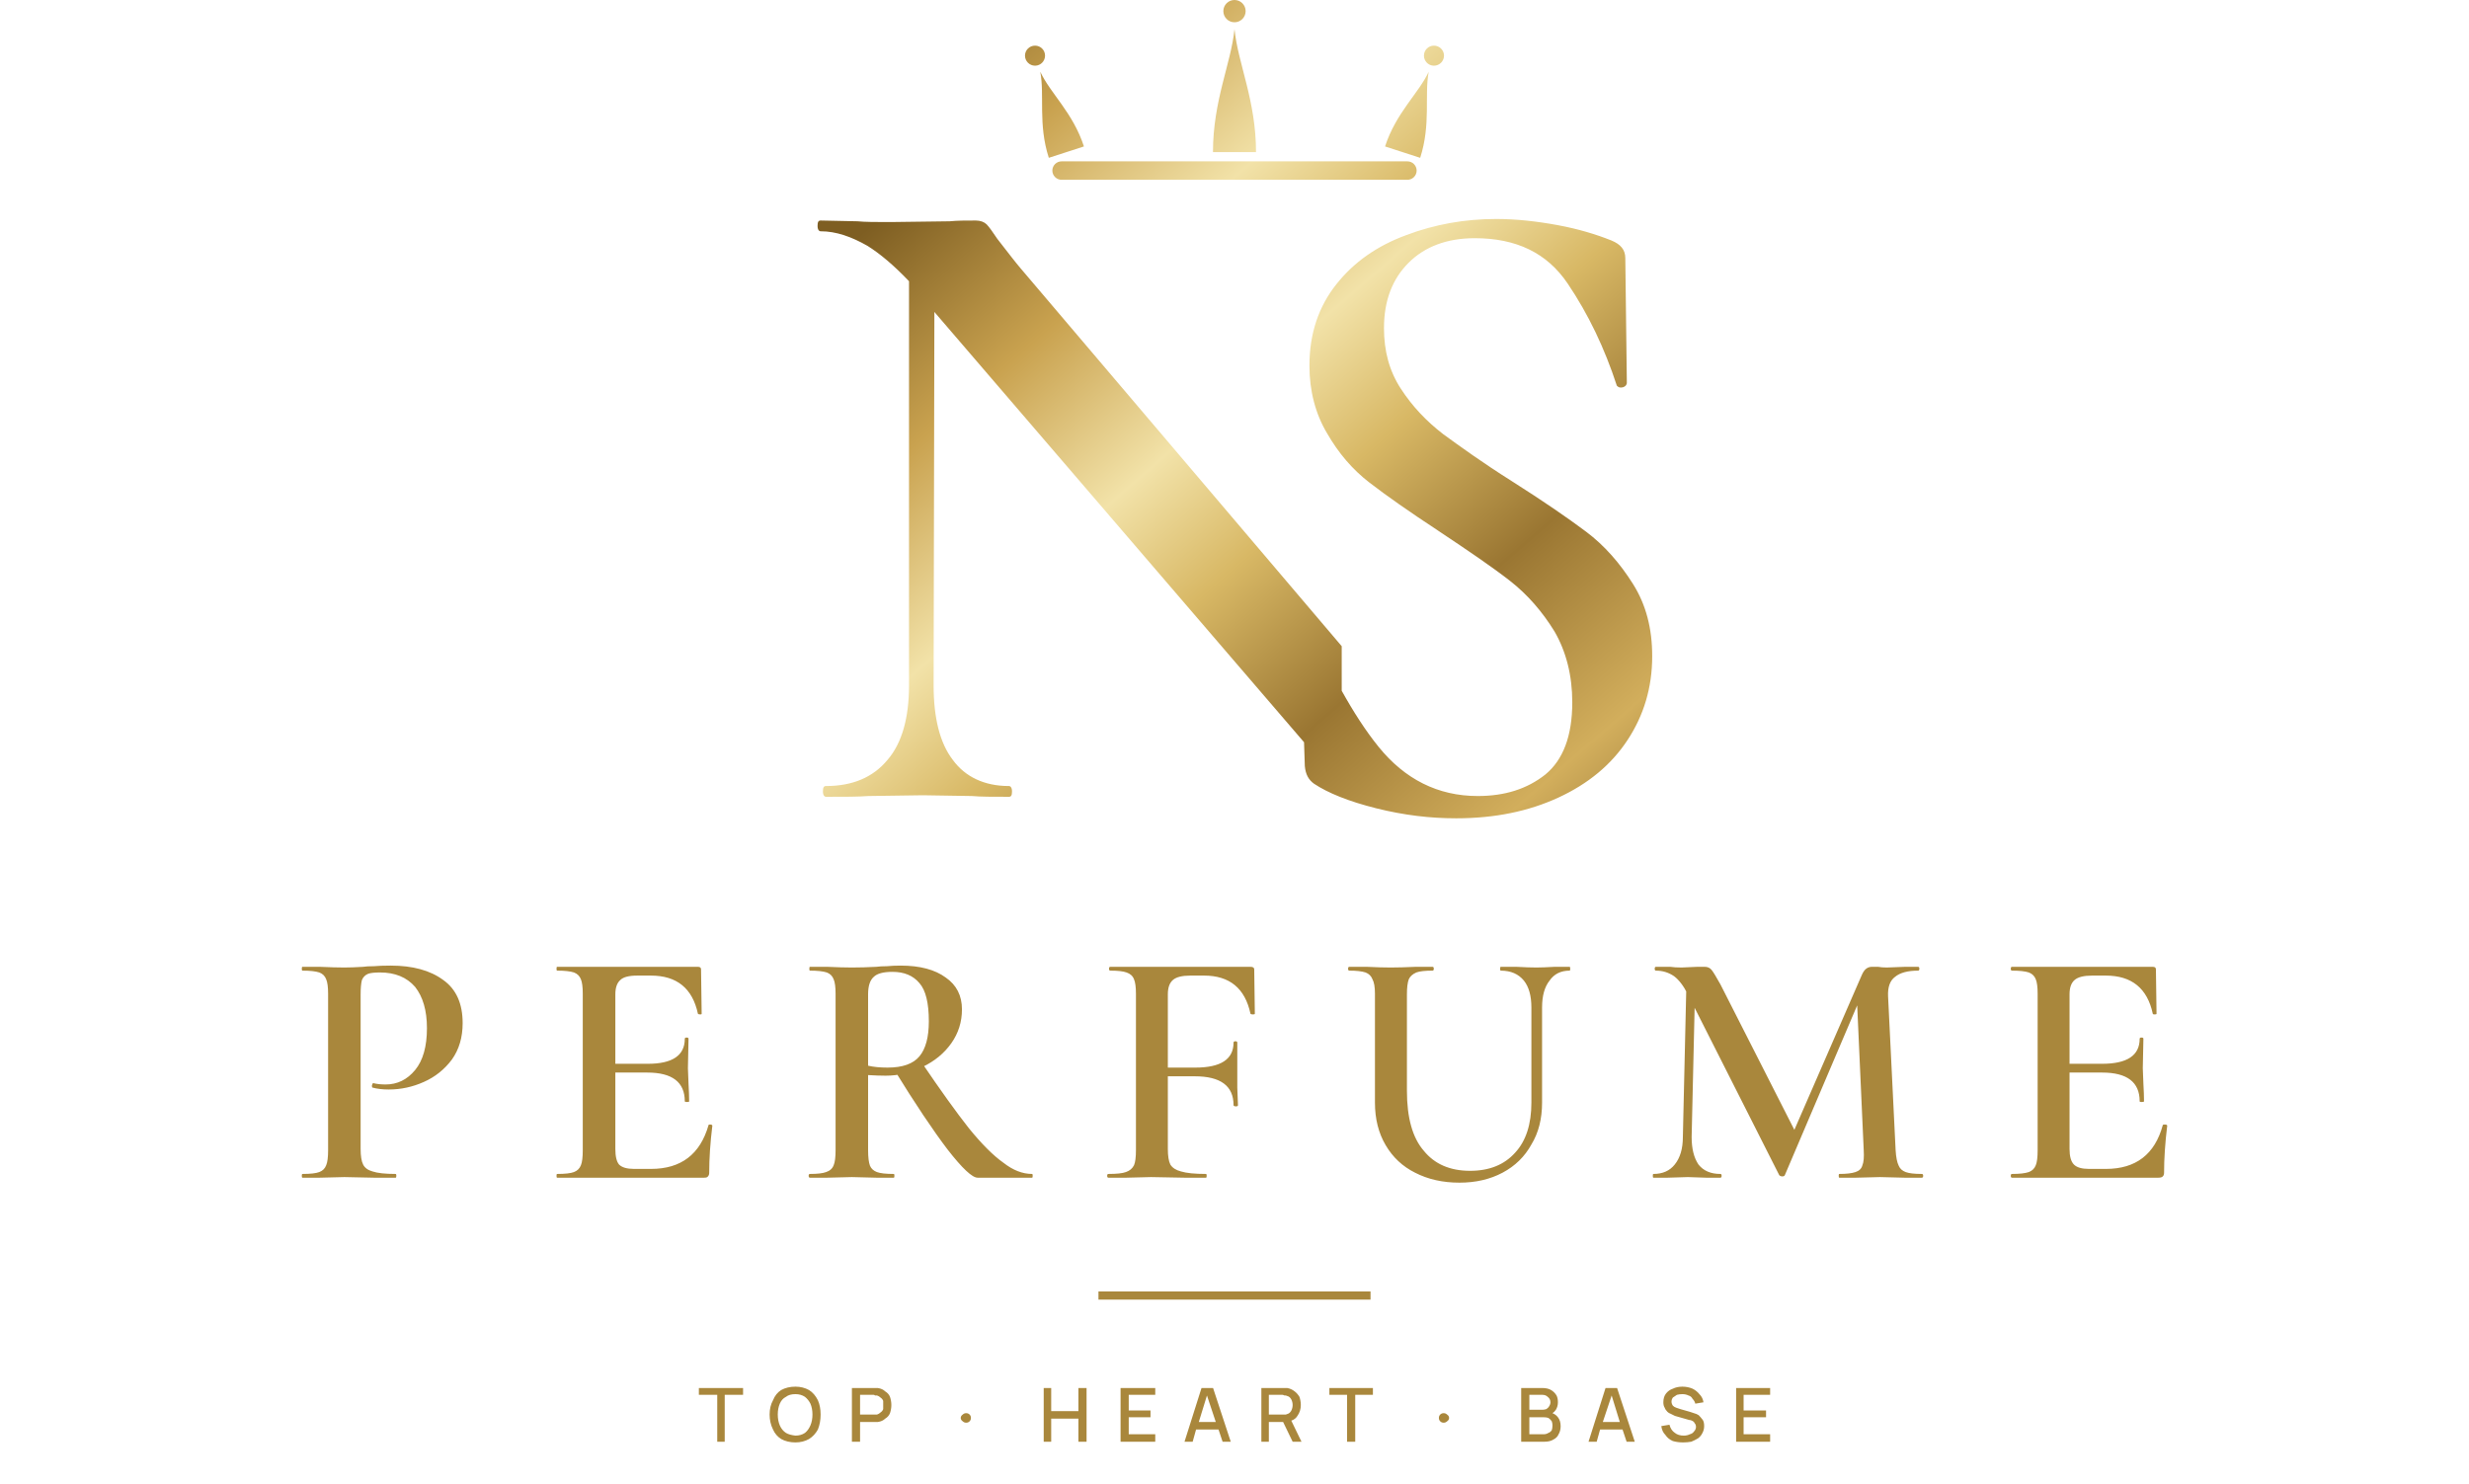
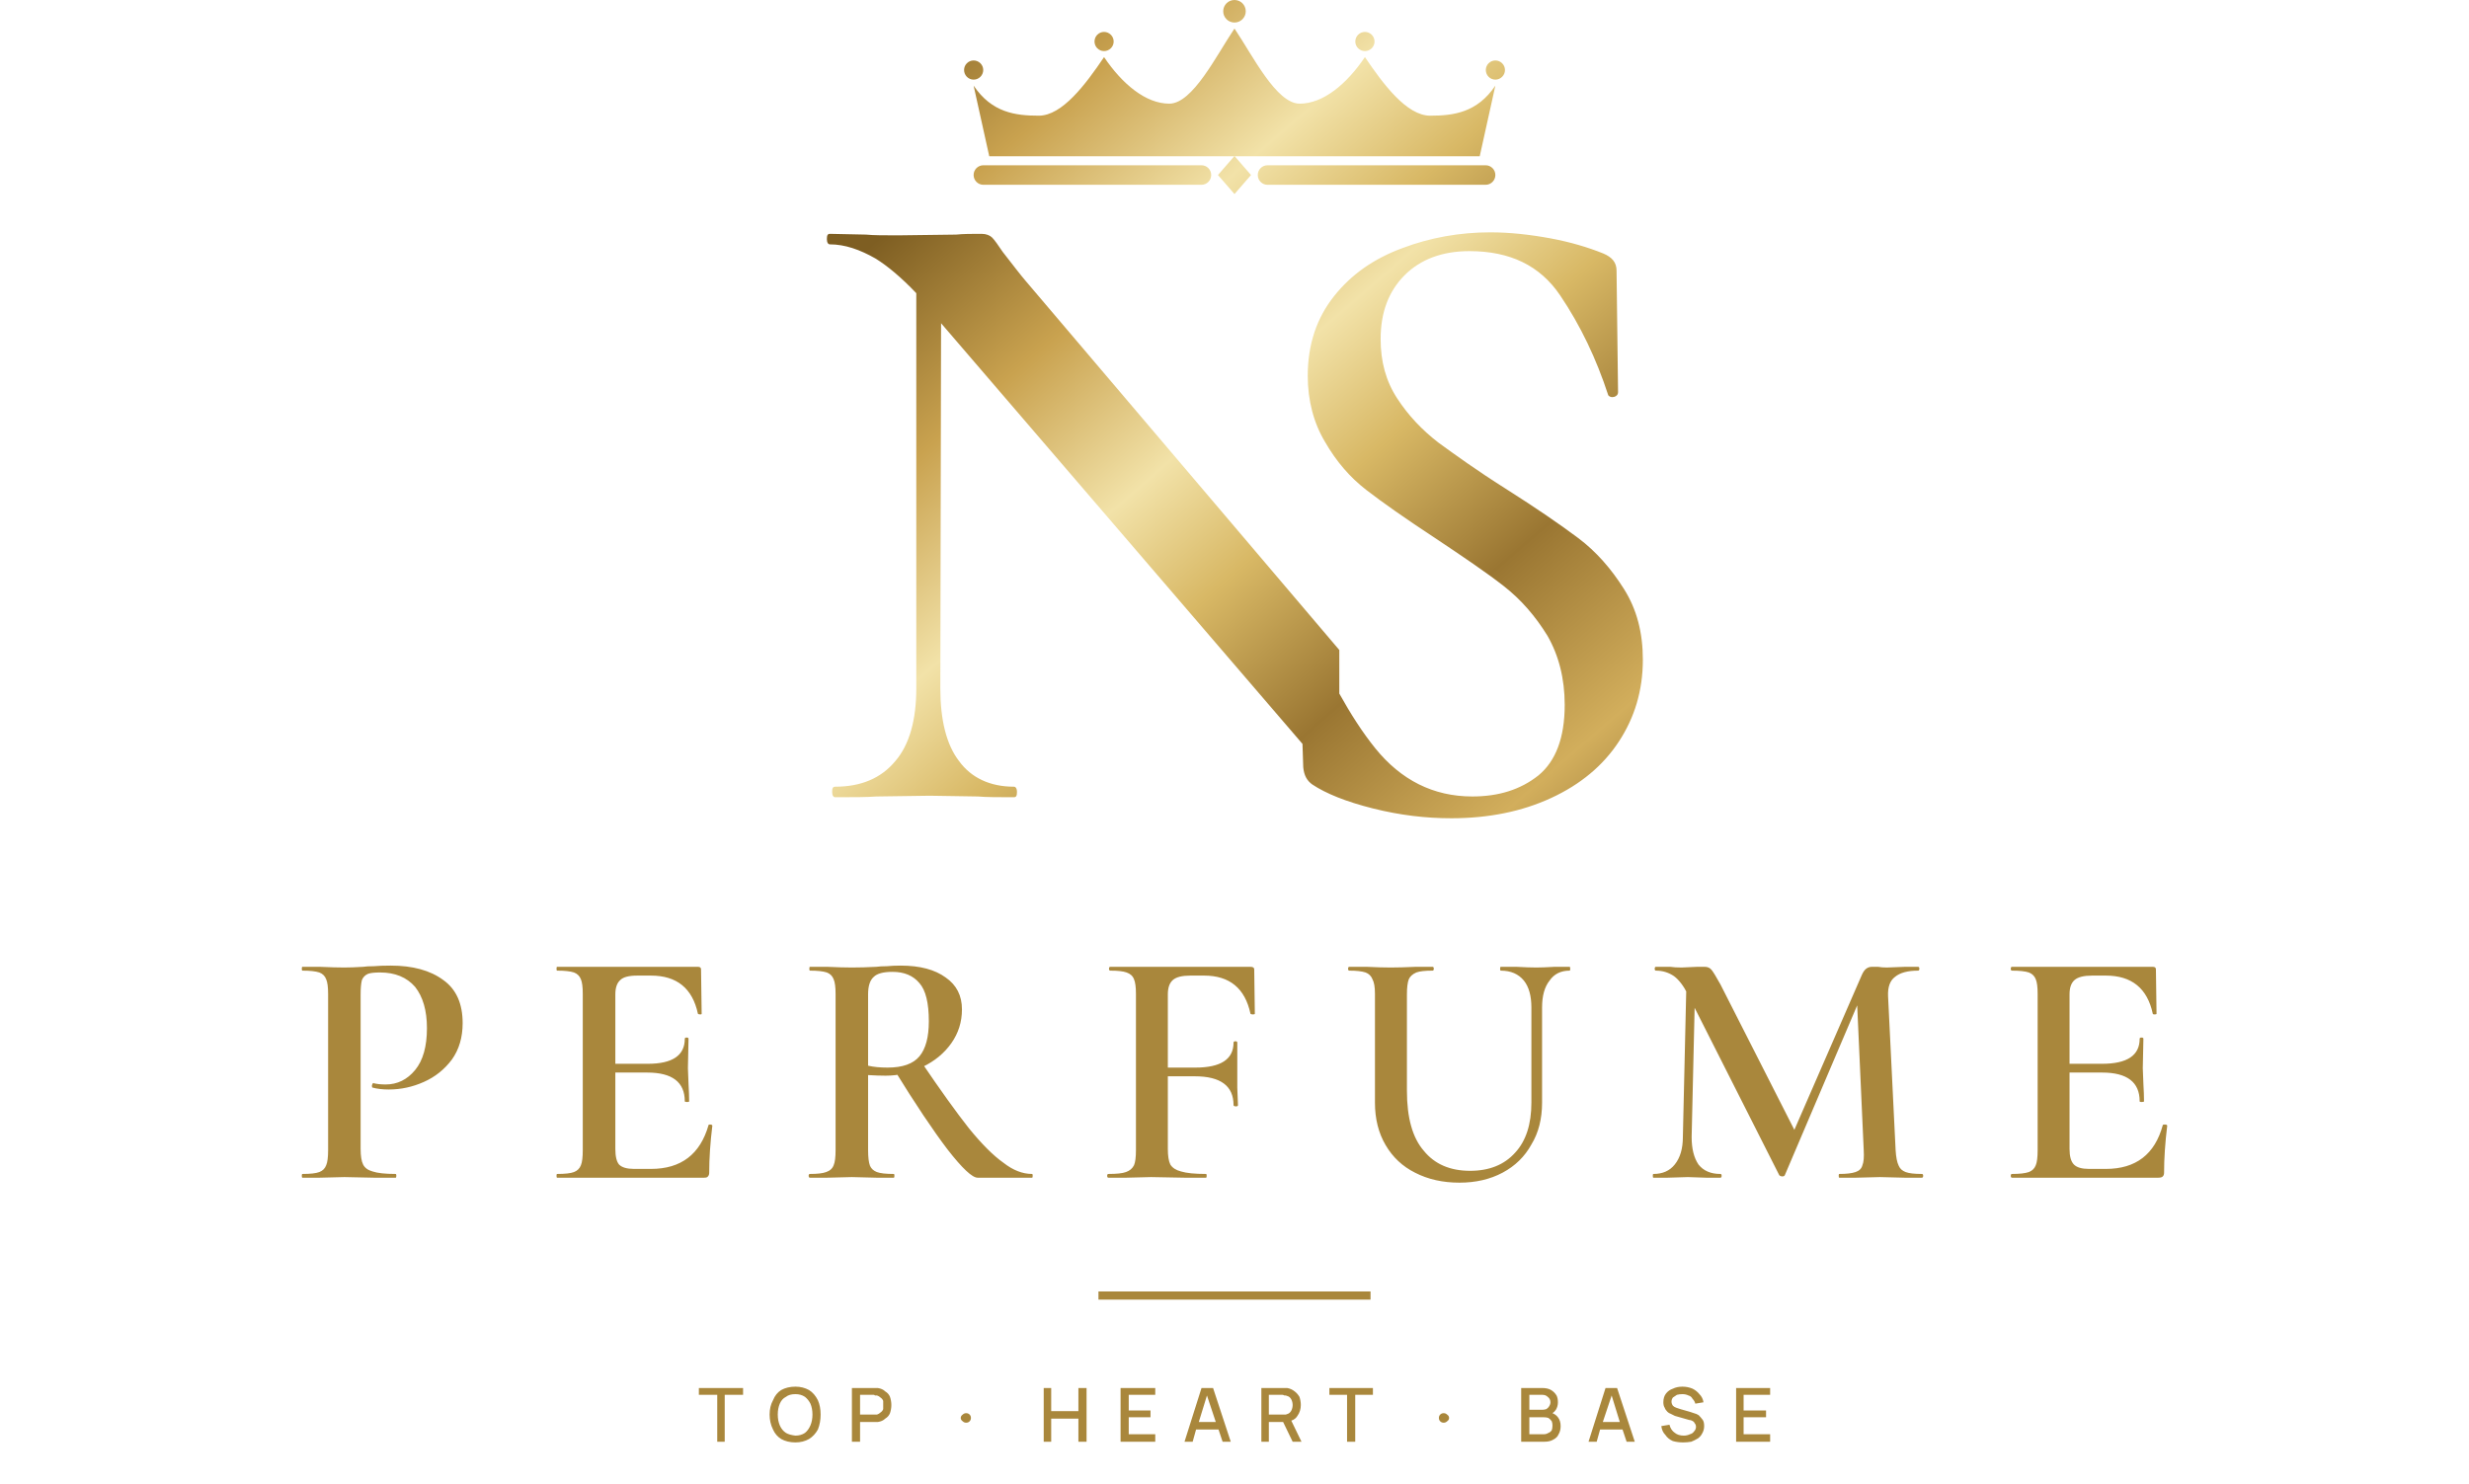
<svg xmlns="http://www.w3.org/2000/svg" viewBox="0 0 363 218.12" width="363" height="218.12" role="img" aria-label="NS Perfume">
  <defs>
    <linearGradient id="nsGold" gradientUnits="userSpaceOnUse" x1="8" y1="0" x2="100" y2="106">
      <stop offset="0" stop-color="#7E5E22" />
      <stop offset="0.18" stop-color="#C9A24F" />
      <stop offset="0.34" stop-color="#F2E2A8" />
      <stop offset="0.46" stop-color="#D8B865" />
      <stop offset="0.62" stop-color="#9A7632" />
      <stop offset="0.8" stop-color="#D2AE5C" />
      <stop offset="1" stop-color="#735420" />
    </linearGradient>
  </defs>
-   <g transform="translate(120.2 0) scale(1.129944)" fill="url(#nsGold)">
-     <path d="M51.45 19.8C51.45 13.08 53.8 8.28 54.25 3.8C54.7 8.28 57.05 13.08 57.05 19.8ZM30.09 20.54C28.67 16.15 29.56 12.39 28.98 9.34C30.29 12.15 33.23 14.66 34.66 19.06ZM73.84 19.06C75.27 14.66 78.21 12.15 79.52 9.34C78.94 12.39 79.83 16.15 78.41 20.54ZM31.75 21L76.75 21C77.41 21 77.95 21.54 77.95 22.2C77.95 22.86 77.41 23.4 76.75 23.4L31.75 23.4C31.09 23.4 30.55 22.86 30.55 22.2C30.55 21.54 31.09 21 31.75 21ZM54.25 0C55.05 0 55.7 0.65 55.7 1.45C55.7 2.25 55.05 2.9 54.25 2.9C53.45 2.9 52.8 2.25 52.8 1.45C52.8 0.65 53.45 0 54.25 0ZM28.3 5.94C29.02 5.94 29.6 6.52 29.6 7.24C29.6 7.96 29.02 8.55 28.3 8.55C27.58 8.55 26.99 7.96 26.99 7.24C26.99 6.52 27.58 5.94 28.3 5.94ZM80.2 5.94C80.92 5.94 81.51 6.52 81.51 7.24C81.51 7.96 80.92 8.55 80.2 8.55C79.48 8.55 78.9 7.96 78.9 7.24C78.9 6.52 79.48 5.94 80.2 5.94Z" />
-     <path transform="translate(0 28.4)" d="M15.1,60.8c0,4.2 0.8,7.5 2.5,9.7c1.6,2.2 4.1,3.4 7.3,3.4c0.2,0 0.4,0.2 0.4,0.7c0,0.5 -0.1,0.7 -0.4,0.7c-2.1,0 -3.7,0 -4.8,-0.1l-6.4,-0.1l-7.1,0.1c-1.3,0.1 -3.1,0.1 -5.5,0.1c-0.2,0 -0.4,-0.2 -0.4,-0.7c0,-0.5 0.1,-0.7 0.4,-0.7c3.4,0 6.1,-1.1 8,-3.4c1.9,-2.2 2.8,-5.5 2.8,-9.7v-52.6c-2,-2.1 -3.8,-3.6 -5.4,-4.6c-2.1,-1.2 -4.1,-1.9 -6.1,-1.9c-0.2,0 -0.4,-0.2 -0.4,-0.7c0,-0.5 0.1,-0.7 0.4,-0.7l4.8,0.1c1,0.1 2.4,0.1 4.3,0.1l7.7,-0.1c1,-0.1 2.1,-0.1 3.4,-0.1c0.6,0 1.1,0.2 1.4,0.5c0.3,0.3 0.8,1 1.4,1.9c1.4,1.8 2.4,3.1 3,3.8l41.8,49.2v5.8c1.5,2.7 3.1,5.2 4.8,7.3c3.4,4.2 7.7,6.4 12.9,6.4c3.5,0 6.4,-0.9 8.8,-2.8c2.3,-1.9 3.5,-5 3.5,-9.4c0,-3.5 -0.8,-6.6 -2.3,-9.2c-1.6,-2.6 -3.5,-4.8 -5.8,-6.6c-2.3,-1.8 -5.4,-3.9 -9.3,-6.5c-3.8,-2.5 -6.8,-4.6 -9,-6.3c-2.2,-1.7 -4,-3.8 -5.5,-6.4c-1.5,-2.5 -2.3,-5.5 -2.3,-8.8c0,-4.2 1.2,-7.7 3.5,-10.6c2.3,-2.9 5.3,-5 9.1,-6.4c3.7,-1.4 7.6,-2.1 11.7,-2.1c2.6,0 5.3,0.3 8,0.8c2.7,0.5 5,1.2 7,2c1.2,0.5 1.8,1.2 1.8,2.3l0.2,16.2c0,0.3 -0.2,0.5 -0.5,0.6c-0.4,0.1 -0.6,0 -0.8,-0.2c-1.6,-4.9 -3.7,-9.3 -6.4,-13.3c-2.7,-4 -6.7,-5.9 -12.1,-5.9c-3.6,0 -6.5,1.1 -8.6,3.2c-2.1,2.1 -3.2,4.9 -3.2,8.5c0,3 0.7,5.6 2.2,7.9c1.5,2.3 3.3,4.2 5.5,5.9c2.2,1.6 5.1,3.7 8.9,6.1c4.1,2.6 7.3,4.8 9.7,6.6c2.4,1.8 4.4,4.1 6.1,6.8c1.7,2.7 2.5,5.8 2.5,9.4c0,4.1 -1.1,7.7 -3.2,10.9c-2.1,3.2 -5.1,5.7 -9,7.5c-3.9,1.8 -8.3,2.7 -13.3,2.7c-3.4,0 -6.8,-0.4 -10.4,-1.3c-3.6,-0.9 -6.3,-2 -8.1,-3.2c-0.7,-0.5 -1.1,-1.2 -1.2,-2.3l-0.1,-3.1l-48.1,-56z" />
+   <g transform="translate(121.57 0) scale(1.104667)" fill="url(#nsGold)">
+     <path d="M21.61 20.8L19.53 11.4C21.96 15 25.09 15.4 28.21 15.4C31.33 15.4 34.46 11.2 36.89 7.6C39.32 11.2 42.45 13.8 45.57 13.8C48.69 13.8 51.82 7.4 54.25 3.8C56.68 7.4 59.81 13.8 62.93 13.8C66.05 13.8 69.18 11.2 71.61 7.6C74.04 11.2 77.17 15.4 80.29 15.4C83.41 15.4 86.54 15 88.97 11.4L86.89 20.8ZM20.83 22L49.85 22C50.57 22 51.15 22.58 51.15 23.3C51.15 24.02 50.57 24.6 49.85 24.6L20.83 24.6C20.11 24.6 19.53 24.02 19.53 23.3C19.53 22.58 20.11 22 20.83 22ZM58.65 22L87.67 22C88.39 22 88.97 22.58 88.97 23.3C88.97 24.02 88.39 24.6 87.67 24.6L58.65 24.6C57.93 24.6 57.35 24.02 57.35 23.3C57.35 22.58 57.93 22 58.65 22ZM54.25 20.77L56.45 23.3L54.25 25.83L52.05 23.3ZM19.53 8.05C20.23 8.05 20.81 8.62 20.81 9.32C20.81 10.03 20.23 10.6 19.53 10.6C18.83 10.6 18.26 10.03 18.26 9.32C18.26 8.62 18.83 8.05 19.53 8.05ZM36.89 4.25C37.59 4.25 38.17 4.82 38.17 5.53C38.17 6.23 37.59 6.8 36.89 6.8C36.19 6.8 35.62 6.23 35.62 5.53C35.62 4.82 36.19 4.25 36.89 4.25ZM54.25 0C55.08 0 55.75 0.67 55.75 1.5C55.75 2.33 55.08 3 54.25 3C53.42 3 52.75 2.33 52.75 1.5C52.75 0.67 53.42 0 54.25 0ZM71.61 4.25C72.31 4.25 72.89 4.82 72.89 5.53C72.89 6.23 72.31 6.8 71.61 6.8C70.91 6.8 70.33 6.23 70.33 5.53C70.33 4.82 70.91 4.25 71.61 4.25ZM88.97 8.05C89.67 8.05 90.25 8.62 90.25 9.32C90.25 10.03 89.67 10.6 88.97 10.6C88.27 10.6 87.7 10.03 87.7 9.32C87.7 8.62 88.27 8.05 88.97 8.05Z" />
+     <path transform="translate(0 30.83)" d="M15.1,60.8c0,4.2 0.8,7.5 2.5,9.7c1.6,2.2 4.1,3.4 7.3,3.4c0.2,0 0.4,0.2 0.4,0.7c0,0.5 -0.1,0.7 -0.4,0.7c-2.1,0 -3.7,0 -4.8,-0.1l-6.4,-0.1l-7.1,0.1c-1.3,0.1 -3.1,0.1 -5.5,0.1c-0.2,0 -0.4,-0.2 -0.4,-0.7c0,-0.5 0.1,-0.7 0.4,-0.7c3.4,0 6.1,-1.1 8,-3.4c1.9,-2.2 2.8,-5.5 2.8,-9.7v-52.6c-2,-2.1 -3.8,-3.6 -5.4,-4.6c-2.1,-1.2 -4.1,-1.9 -6.1,-1.9c-0.2,0 -0.4,-0.2 -0.4,-0.7c0,-0.5 0.1,-0.7 0.4,-0.7l4.8,0.1c1,0.1 2.4,0.1 4.3,0.1l7.7,-0.1c1,-0.1 2.1,-0.1 3.4,-0.1c0.6,0 1.1,0.2 1.4,0.5c0.3,0.3 0.8,1 1.4,1.9c1.4,1.8 2.4,3.1 3,3.8l41.8,49.2v5.8c1.5,2.7 3.1,5.2 4.8,7.3c3.4,4.2 7.7,6.4 12.9,6.4c3.5,0 6.4,-0.9 8.8,-2.8c2.3,-1.9 3.5,-5 3.5,-9.4c0,-3.5 -0.8,-6.6 -2.3,-9.2c-1.6,-2.6 -3.5,-4.8 -5.8,-6.6c-2.3,-1.8 -5.4,-3.9 -9.3,-6.5c-3.8,-2.5 -6.8,-4.6 -9,-6.3c-2.2,-1.7 -4,-3.8 -5.5,-6.4c-1.5,-2.5 -2.3,-5.5 -2.3,-8.8c0,-4.2 1.2,-7.7 3.5,-10.6c2.3,-2.9 5.3,-5 9.1,-6.4c3.7,-1.4 7.6,-2.1 11.7,-2.1c2.6,0 5.3,0.3 8,0.8c2.7,0.5 5,1.2 7,2c1.2,0.5 1.8,1.2 1.8,2.3l0.2,16.2c0,0.3 -0.2,0.5 -0.5,0.6c-0.4,0.1 -0.6,0 -0.8,-0.2c-1.6,-4.9 -3.7,-9.3 -6.4,-13.3c-2.7,-4 -6.7,-5.9 -12.1,-5.9c-3.6,0 -6.5,1.1 -8.6,3.2c-2.1,2.1 -3.2,4.9 -3.2,8.5c0,3 0.7,5.6 2.2,7.9c1.5,2.3 3.3,4.2 5.5,5.9c2.2,1.6 5.1,3.7 8.9,6.1c4.1,2.6 7.3,4.8 9.7,6.6c2.4,1.8 4.4,4.1 6.1,6.8c1.7,2.7 2.5,5.8 2.5,9.4c0,4.1 -1.1,7.7 -3.2,10.9c-2.1,3.2 -5.1,5.7 -9,7.5c-3.9,1.8 -8.3,2.7 -13.3,2.7c-3.4,0 -6.8,-0.4 -10.4,-1.3c-3.6,-0.9 -6.3,-2 -8.1,-3.2c-0.7,-0.5 -1.1,-1.2 -1.2,-2.3l-0.1,-3.1l-48.1,-56z" />
  </g>
  <path d="M53.02 168.96Q53.02 170.52 53.39 171.26Q53.76 171.99 54.77 172.27Q55.87 172.64 58.17 172.64L58.17 172.64Q58.27 172.64 58.27 172.91Q58.27 173.19 58.17 173.19L58.17 173.19Q56.15 173.19 54.95 173.19L54.95 173.19L50.63 173.1L47.04 173.19Q46.12 173.19 44.47 173.19L44.47 173.19Q44.37 173.19 44.37 172.91Q44.37 172.64 44.47 172.64L44.47 172.64Q46.21 172.64 46.95 172.36Q47.69 172.08 47.96 171.35Q48.24 170.7 48.24 169.14L48.24 169.14L48.24 146.14Q48.24 144.67 47.96 144.02Q47.69 143.29 46.95 143.01Q46.12 142.74 44.47 142.74L44.47 142.74Q44.37 142.74 44.37 142.46Q44.37 142.18 44.47 142.18L44.47 142.18L47.04 142.18Q49.25 142.28 50.63 142.28L50.63 142.28Q51.73 142.28 53.39 142.18L53.39 142.18Q53.94 142.09 54.95 142.09Q55.97 142 57.44 142L57.44 142Q62.31 142 65.17 144.12Q68.02 146.14 68.02 150.46L68.02 150.46Q68.02 153.59 66.45 155.8Q64.8 158.01 62.31 159.11Q59.83 160.22 57.16 160.22L57.16 160.22Q55.78 160.22 54.77 159.94L54.77 159.94Q54.68 159.94 54.68 159.66L54.68 159.66Q54.68 159.57 54.77 159.39Q54.86 159.2 54.95 159.3L54.95 159.3Q55.69 159.48 56.7 159.48L56.7 159.48Q59.28 159.48 61.03 157.36Q62.77 155.25 62.77 151.2L62.77 151.2Q62.77 147.34 61.03 145.13Q59.19 143.01 55.87 143.01L55.87 143.01Q54.68 143.01 54.13 143.2Q53.48 143.47 53.21 144.12Q53.02 144.85 53.02 146.23L53.02 146.23L53.02 168.96ZM81.91 173.19Q81.82 173.19 81.82 172.91Q81.82 172.64 81.91 172.64L81.91 172.64Q83.66 172.64 84.39 172.36Q85.13 172.08 85.41 171.35Q85.68 170.7 85.68 169.14L85.68 169.14L85.68 146.14Q85.68 144.67 85.41 144.02Q85.13 143.29 84.39 143.01Q83.57 142.74 81.91 142.74L81.91 142.74Q81.82 142.74 81.82 142.46Q81.82 142.18 81.91 142.18L81.91 142.18L102.61 142.18Q103.07 142.18 103.07 142.55L103.07 142.55L103.16 149.08Q103.16 149.18 102.98 149.18Q102.7 149.18 102.61 149.08L102.61 149.08Q101.41 143.47 95.71 143.47L95.71 143.47L93.69 143.47Q91.85 143.47 91.2 144.12Q90.47 144.76 90.47 146.23L90.47 146.23L90.47 168.96Q90.47 170.61 91.02 171.26Q91.66 171.9 93.23 171.9L93.23 171.9L95.71 171.9Q102.33 171.9 104.17 165.46L104.17 165.46Q104.17 165.37 104.36 165.37L104.36 165.37Q104.73 165.37 104.73 165.55L104.73 165.55Q104.27 169.32 104.27 172.45L104.27 172.45Q104.27 172.82 104.08 173Q103.99 173.19 103.53 173.19L103.53 173.19L81.91 173.19ZM100.68 161.96Q100.68 157.73 95.16 157.73L95.16 157.73L88.17 157.73L88.17 156.44L95.25 156.44Q100.68 156.44 100.68 152.76L100.68 152.76Q100.68 152.58 100.95 152.58Q101.23 152.58 101.23 152.76L101.23 152.76L101.14 157.09L101.23 159.39Q101.32 160.95 101.32 161.96L101.32 161.96Q101.32 162.06 101.05 162.06Q100.68 162.06 100.68 161.96L100.68 161.96ZM143.73 173.19Q142.54 173.19 139.32 169.05Q136.1 164.82 131.5 157.36L131.5 157.36L135.45 156.17Q139.69 162.42 142.45 165.92Q145.3 169.42 147.51 170.98Q149.62 172.64 151.74 172.64L151.74 172.64Q151.83 172.64 151.83 172.91Q151.83 173.19 151.74 173.19L151.74 173.19L143.73 173.19ZM132.42 142Q136.65 142 139.04 143.75Q141.43 145.4 141.43 148.44L141.43 148.44Q141.43 151.2 139.87 153.41Q138.31 155.62 135.64 156.9Q133.06 158.19 130.21 158.19L130.21 158.19Q129.11 158.19 127.63 158.1L127.63 158.1L127.63 169.14Q127.63 170.7 127.91 171.44Q128.19 172.08 128.92 172.36Q129.66 172.64 131.41 172.64L131.41 172.64Q131.5 172.64 131.5 172.91Q131.5 173.19 131.41 173.19L131.41 173.19Q129.75 173.19 128.83 173.19L128.83 173.19L125.24 173.1L121.65 173.19Q120.73 173.19 119.08 173.19L119.08 173.19Q118.89 173.19 118.89 172.91Q118.89 172.64 119.08 172.64L119.08 172.64Q120.73 172.64 121.47 172.36Q122.3 172.08 122.57 171.35Q122.85 170.7 122.85 169.14L122.85 169.14L122.85 146.14Q122.85 144.67 122.57 144.02Q122.3 143.29 121.56 143.01Q120.73 142.74 119.08 142.74L119.08 142.74Q118.99 142.74 118.99 142.46Q118.99 142.18 119.08 142.18L119.08 142.18L121.65 142.18Q123.86 142.28 125.24 142.28L125.24 142.28Q126.9 142.28 128.83 142.18L128.83 142.18Q129.47 142.09 130.39 142.09Q131.31 142 132.42 142L132.42 142ZM136.56 150.19Q136.56 146.14 135.18 144.58Q133.8 142.92 131.22 142.92L131.22 142.92Q129.2 142.92 128.46 143.66Q127.63 144.39 127.63 146.23L127.63 146.23L127.63 156.72Q128.83 157 130.49 157L130.49 157Q133.8 157 135.18 155.34Q136.56 153.68 136.56 150.19L136.56 150.19ZM162.96 173.19Q162.78 173.19 162.78 172.91Q162.78 172.64 162.96 172.64L162.96 172.64Q164.8 172.64 165.54 172.36Q166.37 172.08 166.73 171.35Q167.01 170.7 167.01 169.14L167.01 169.14L167.01 146.14Q167.01 144.67 166.73 144.02Q166.46 143.29 165.63 143.01Q164.89 142.74 163.24 142.74L163.24 142.74Q163.05 142.74 163.05 142.46Q163.05 142.18 163.24 142.18L163.24 142.18L183.85 142.18Q184.4 142.18 184.4 142.55L184.4 142.55L184.49 149.08Q184.49 149.18 184.21 149.18Q183.94 149.18 183.85 149.08L183.85 149.08Q182.65 143.47 177.04 143.47L177.04 143.47L175.01 143.47Q173.17 143.47 172.44 144.12Q171.7 144.76 171.7 146.23L171.7 146.23L171.7 168.96Q171.7 170.52 172.07 171.26Q172.53 171.99 173.63 172.27Q174.83 172.64 177.31 172.64L177.31 172.64Q177.41 172.64 177.41 172.91Q177.41 173.19 177.31 173.19L177.31 173.19Q175.2 173.19 174.09 173.19L174.09 173.19L169.22 173.1L165.63 173.19Q164.62 173.19 162.96 173.19L162.96 173.19ZM181.36 162.52Q181.36 158.28 175.66 158.28L175.66 158.28L169.49 158.28L169.49 157L175.75 157Q181.36 157 181.36 153.32L181.36 153.32Q181.36 153.13 181.64 153.13Q181.91 153.13 181.91 153.32L181.91 153.32L181.91 157.64Q181.91 159.2 181.91 159.94L181.91 159.94L182.01 162.52Q182.01 162.7 181.73 162.7Q181.36 162.7 181.36 162.52L181.36 162.52ZM225.15 148.16Q225.15 145.59 224.05 144.21Q222.85 142.74 220.65 142.74L220.65 142.74Q220.55 142.74 220.55 142.46Q220.55 142.18 220.65 142.18L220.65 142.18L222.95 142.18Q224.79 142.28 225.89 142.28L225.89 142.28Q226.81 142.28 228.56 142.18L228.56 142.18L230.77 142.18Q230.86 142.18 230.86 142.46Q230.86 142.74 230.77 142.74L230.77 142.74Q228.83 142.74 227.82 144.21Q226.72 145.59 226.72 148.16L226.72 148.16L226.72 162.15Q226.72 165.74 225.15 168.31Q223.68 170.98 220.92 172.45Q218.16 173.92 214.57 173.92L214.57 173.92Q210.89 173.92 208.04 172.45Q205.28 171.07 203.72 168.4Q202.15 165.74 202.15 162.15L202.15 162.15L202.15 146.14Q202.15 144.67 201.79 144.02Q201.51 143.29 200.77 143.01Q199.95 142.74 198.38 142.74L198.38 142.74Q198.2 142.74 198.2 142.46Q198.2 142.18 198.38 142.18L198.38 142.18L200.96 142.18Q203.07 142.28 204.45 142.28L204.45 142.28Q205.93 142.28 208.13 142.18L208.13 142.18L210.62 142.18Q210.8 142.18 210.8 142.46Q210.8 142.74 210.62 142.74L210.62 142.74Q208.96 142.74 208.23 143.01Q207.4 143.38 207.12 144.02Q206.85 144.76 206.85 146.23L206.85 146.23L206.85 160.4Q206.85 166.38 209.33 169.23Q211.72 172.18 216.14 172.18L216.14 172.18Q220.37 172.18 222.76 169.51Q225.15 166.93 225.15 162.15L225.15 162.15L225.15 148.16ZM247.42 167.21L247.97 143.29L249.26 143.38L248.71 167.21Q248.71 169.78 249.72 171.26Q250.82 172.64 252.94 172.64L252.94 172.64Q253.12 172.64 253.12 172.91Q253.12 173.19 252.94 173.19L252.94 173.19Q251.56 173.19 250.82 173.19L250.82 173.19L248.15 173.1L245.21 173.19Q244.47 173.19 243.09 173.19L243.09 173.19Q243 173.19 243 172.91Q243 172.64 243.09 172.64L243.09 172.64Q245.12 172.64 246.22 171.26Q247.42 169.78 247.42 167.21L247.42 167.21ZM282.56 172.64Q282.75 172.64 282.75 172.91Q282.75 173.19 282.56 173.19L282.56 173.19Q281 173.19 279.99 173.19L279.99 173.19L276.4 173.1L272.9 173.19Q271.98 173.19 270.42 173.19L270.42 173.19Q270.33 173.19 270.33 172.91Q270.33 172.64 270.42 172.64L270.42 172.64Q271.98 172.64 272.81 172.36Q273.64 172.08 273.82 171.35Q274.1 170.7 274.01 169.14L274.01 169.14L272.99 146.51L275.11 143.01L262.41 172.82Q262.32 173 262.05 173L262.05 173Q261.77 173 261.59 172.82L261.59 172.82L248.15 146.23Q247.23 144.39 246.13 143.56Q244.93 142.74 243.46 142.74L243.46 142.74Q243.28 142.74 243.28 142.46Q243.28 142.18 243.46 142.18L243.46 142.18L245.58 142.18Q246.22 142.28 247.23 142.28L247.23 142.28L249.53 142.18Q249.99 142.18 250.64 142.18L250.64 142.18Q251.28 142.18 251.65 142.64Q252.02 143.1 252.94 144.76L252.94 144.76L264.07 166.66L261.95 170.43L273.73 143.38Q274.01 142.74 274.37 142.46Q274.74 142.18 275.2 142.18L275.2 142.18Q275.57 142.18 276.12 142.18Q276.67 142.28 277.41 142.28L277.41 142.28L280.08 142.18Q280.72 142.18 282.01 142.18L282.01 142.18Q282.19 142.18 282.19 142.46Q282.19 142.74 282.01 142.74L282.01 142.74Q279.71 142.74 278.61 143.66Q277.5 144.48 277.59 146.51L277.59 146.51L278.7 169.14Q278.79 170.7 279.16 171.44Q279.43 172.08 280.17 172.36Q280.91 172.64 282.56 172.64L282.56 172.64ZM295.81 173.19Q295.63 173.19 295.63 172.91Q295.63 172.64 295.81 172.64L295.81 172.64Q297.47 172.64 298.29 172.36Q299.03 172.08 299.31 171.35Q299.58 170.7 299.58 169.14L299.58 169.14L299.58 146.14Q299.58 144.67 299.31 144.02Q299.03 143.29 298.29 143.01Q297.47 142.74 295.81 142.74L295.81 142.74Q295.63 142.74 295.63 142.46Q295.63 142.18 295.81 142.18L295.81 142.18L316.51 142.18Q316.97 142.18 316.97 142.55L316.97 142.55L317.06 149.08Q317.06 149.18 316.79 149.18Q316.51 149.18 316.51 149.08L316.51 149.08Q315.31 143.47 309.61 143.47L309.61 143.47L307.59 143.47Q305.75 143.47 305.01 144.12Q304.27 144.76 304.27 146.23L304.27 146.23L304.27 168.96Q304.27 170.61 304.92 171.26Q305.56 171.9 307.13 171.9L307.13 171.9L309.61 171.9Q316.23 171.9 317.98 165.46L317.98 165.46Q317.98 165.37 318.26 165.37L318.26 165.37Q318.63 165.37 318.63 165.55L318.63 165.55Q318.17 169.32 318.17 172.45L318.17 172.45Q318.17 172.82 317.98 173Q317.8 173.19 317.34 173.19L317.34 173.19L295.81 173.19ZM314.58 161.96Q314.58 157.73 309.06 157.73L309.06 157.73L302.07 157.73L302.07 156.44L309.06 156.44Q314.58 156.44 314.58 152.76L314.58 152.76Q314.58 152.58 314.85 152.58Q315.13 152.58 315.13 152.76L315.13 152.76L315.04 157.09L315.13 159.39Q315.22 160.95 315.22 161.96L315.22 161.96Q315.22 162.06 314.85 162.06Q314.58 162.06 314.58 161.96L314.58 161.96Z" fill="#A9873C" />
  <rect x="161.5" y="189.92" width="40" height="1.2" fill="#A9873C" />
  <path d="M106.55 212.02L105.45 212.02L105.45 205.12L102.75 205.12L102.75 204.12L109.25 204.12L109.25 205.12L106.55 205.12L106.55 212.02ZM116.95 212.12L116.95 212.12Q115.75 212.12 114.85 211.62Q114.05 211.12 113.65 210.22Q113.15 209.22 113.15 208.02L113.15 208.02Q113.15 206.82 113.65 205.92Q114.05 204.92 114.85 204.42Q115.75 203.92 116.95 203.92L116.95 203.92Q118.05 203.92 118.95 204.42Q119.75 204.92 120.25 205.92Q120.65 206.82 120.65 208.02L120.65 208.02Q120.65 209.22 120.25 210.22Q119.75 211.12 118.95 211.62Q118.05 212.12 116.95 212.12ZM116.95 211.12L116.95 211.12Q117.75 211.12 118.35 210.72Q118.85 210.32 119.15 209.62Q119.45 208.92 119.45 208.02L119.45 208.02Q119.45 207.12 119.15 206.42Q118.85 205.82 118.35 205.42Q117.75 205.02 116.95 205.02L116.95 205.02Q116.05 205.02 115.55 205.42Q114.95 205.72 114.65 206.42Q114.35 207.12 114.35 208.02L114.35 208.02Q114.35 208.92 114.65 209.62Q114.95 210.32 115.55 210.72Q116.05 211.02 116.95 211.12ZM126.45 212.02L125.25 212.02L125.25 204.12L128.45 204.12Q128.55 204.12 128.75 204.12Q128.95 204.12 129.05 204.12L129.05 204.12Q129.75 204.22 130.15 204.62Q130.65 204.92 130.85 205.42Q131.05 206.02 131.05 206.62L131.05 206.62Q131.05 207.22 130.85 207.82Q130.65 208.32 130.15 208.62Q129.75 209.02 129.05 209.12L129.05 209.12Q128.95 209.12 128.75 209.12Q128.55 209.12 128.45 209.12L128.45 209.12L126.45 209.12L126.45 212.02ZM126.45 205.12L126.45 208.02L128.45 208.02Q128.55 208.02 128.65 208.02Q128.85 208.02 128.95 208.02L128.95 208.02Q129.25 207.92 129.45 207.72Q129.75 207.52 129.85 207.22Q129.85 206.92 129.85 206.62L129.85 206.62Q129.85 206.32 129.85 206.02Q129.75 205.72 129.45 205.52Q129.25 205.32 128.95 205.22L128.95 205.22Q128.85 205.22 128.65 205.22Q128.55 205.12 128.45 205.12L128.45 205.12L126.45 205.12ZM142.05 209.22L142.05 209.22Q141.75 209.22 141.55 209.02Q141.25 208.82 141.25 208.52L141.25 208.52Q141.25 208.22 141.55 208.02Q141.75 207.82 142.05 207.82L142.05 207.82Q142.35 207.82 142.55 208.02Q142.75 208.22 142.75 208.52L142.75 208.52Q142.75 208.82 142.55 209.02Q142.35 209.22 142.05 209.22ZM154.55 212.02L153.45 212.02L153.45 204.12L154.55 204.12L154.55 207.52L158.55 207.52L158.55 204.12L159.75 204.12L159.75 212.02L158.55 212.02L158.55 208.62L154.55 208.62L154.55 212.02ZM169.85 212.02L164.75 212.02L164.75 204.12L169.85 204.12L169.85 205.12L165.95 205.12L165.95 207.42L169.15 207.42L169.15 208.42L165.95 208.42L165.95 210.92L169.85 210.92L169.85 212.02ZM175.35 212.02L174.15 212.02L176.65 204.12L178.35 204.12L180.95 212.02L179.75 212.02L179.15 210.22L175.85 210.22L175.35 212.02ZM176.25 209.12L178.75 209.12L177.45 205.22L176.25 209.12ZM186.55 212.02L185.45 212.02L185.45 204.12L188.65 204.12Q188.75 204.12 188.95 204.12Q189.05 204.12 189.25 204.12L189.25 204.12Q189.85 204.22 190.35 204.62Q190.75 204.92 191.05 205.42Q191.25 206.02 191.25 206.62L191.25 206.62Q191.25 207.52 190.75 208.22L190.75 208.22Q190.45 208.72 189.85 208.92L189.85 208.92L191.35 212.02L190.05 212.02L188.65 209.12L186.55 209.12L186.55 212.02ZM186.55 205.12L186.55 208.02L188.55 208.02Q188.65 208.02 188.85 208.02Q188.95 208.02 189.05 208.02L189.05 208.02Q189.45 207.92 189.65 207.72Q189.85 207.52 189.95 207.22Q190.05 206.92 190.05 206.62Q190.05 206.32 189.95 206.02Q189.85 205.72 189.65 205.52Q189.45 205.32 189.05 205.22L189.05 205.22Q188.95 205.22 188.85 205.22Q188.65 205.12 188.55 205.12L188.55 205.12L186.55 205.12ZM199.25 212.02L198.05 212.02L198.05 205.12L195.45 205.12L195.45 204.12L201.85 204.12L201.85 205.12L199.25 205.12L199.25 212.02ZM212.25 209.22L212.25 209.22Q211.95 209.22 211.75 209.02Q211.55 208.82 211.55 208.52L211.55 208.52Q211.55 208.22 211.75 208.02Q211.95 207.82 212.25 207.82L212.25 207.82Q212.55 207.82 212.75 208.02Q213.05 208.22 213.05 208.52L213.05 208.52Q213.05 208.82 212.75 209.02Q212.55 209.22 212.25 209.22ZM227.05 212.02L223.65 212.02L223.65 204.12L226.75 204.12Q227.55 204.12 228.05 204.42Q228.55 204.72 228.85 205.22Q229.05 205.62 229.05 206.22L229.05 206.22Q229.05 206.82 228.75 207.32L228.75 207.32Q228.55 207.62 228.25 207.82L228.25 207.82Q228.75 208.02 229.05 208.42L229.05 208.42Q229.45 208.92 229.45 209.72L229.45 209.72Q229.45 210.42 229.15 210.92Q228.95 211.42 228.35 211.72Q227.85 212.02 227.05 212.02L227.05 212.02ZM224.85 208.42L224.85 210.92L226.95 210.92Q227.35 210.92 227.65 210.72Q227.95 210.62 228.15 210.32Q228.25 210.02 228.25 209.62L228.25 209.62Q228.25 209.32 228.15 209.02Q227.95 208.72 227.65 208.52Q227.35 208.42 226.95 208.42L226.95 208.42L224.85 208.42ZM224.85 205.12L224.85 207.32L226.75 207.32Q227.05 207.32 227.35 207.22Q227.65 207.02 227.75 206.82Q227.95 206.52 227.95 206.22L227.95 206.22Q227.95 205.72 227.55 205.42Q227.25 205.12 226.75 205.12L226.75 205.12L224.85 205.12ZM234.75 212.02L233.55 212.02L236.05 204.12L237.75 204.12L240.35 212.02L239.15 212.02L238.55 210.22L235.25 210.22L234.75 212.02ZM235.65 209.12L238.15 209.12L236.95 205.22L235.65 209.12ZM247.45 212.12L247.45 212.12Q246.65 212.12 245.95 211.92Q245.25 211.62 244.85 211.02Q244.35 210.52 244.25 209.72L244.25 209.72L245.45 209.52Q245.65 210.32 246.25 210.72Q246.75 211.12 247.55 211.12L247.55 211.12Q248.05 211.12 248.45 210.92Q248.85 210.82 249.05 210.52Q249.35 210.22 249.35 209.82L249.35 209.82Q249.35 209.62 249.25 209.42Q249.15 209.32 249.05 209.12Q248.95 209.02 248.75 208.92Q248.55 208.82 248.35 208.82L248.35 208.82L246.25 208.22Q246.05 208.12 245.65 207.92Q245.35 207.82 245.15 207.62Q244.85 207.32 244.75 207.02Q244.55 206.72 244.55 206.22L244.55 206.22Q244.55 205.42 244.95 204.92Q245.35 204.42 245.95 204.22Q246.55 203.92 247.35 203.92L247.35 203.92Q248.15 203.92 248.85 204.22Q249.45 204.52 249.85 205.02Q250.35 205.52 250.45 206.22L250.45 206.22L249.25 206.42Q249.15 206.02 248.85 205.72Q248.65 205.32 248.25 205.22Q247.85 205.02 247.35 205.02L247.35 205.02Q246.95 205.02 246.55 205.12Q246.25 205.32 245.95 205.52Q245.75 205.82 245.75 206.12L245.75 206.12Q245.75 206.42 245.95 206.72Q246.15 206.92 246.45 207.02Q246.75 207.12 247.05 207.22L247.05 207.22L248.45 207.62Q248.75 207.72 249.05 207.82Q249.45 207.92 249.75 208.12Q250.05 208.42 250.35 208.82Q250.55 209.12 250.55 209.72L250.55 209.72Q250.55 210.32 250.25 210.82Q250.05 211.22 249.65 211.52Q249.15 211.82 248.65 212.02Q248.05 212.12 247.45 212.12ZM260.25 212.02L255.25 212.02L255.25 204.12L260.25 204.12L260.25 205.12L256.35 205.12L256.35 207.42L259.65 207.42L259.65 208.42L256.35 208.42L256.35 210.92L260.25 210.92L260.25 212.02Z" fill="#A9873C" />
</svg>
